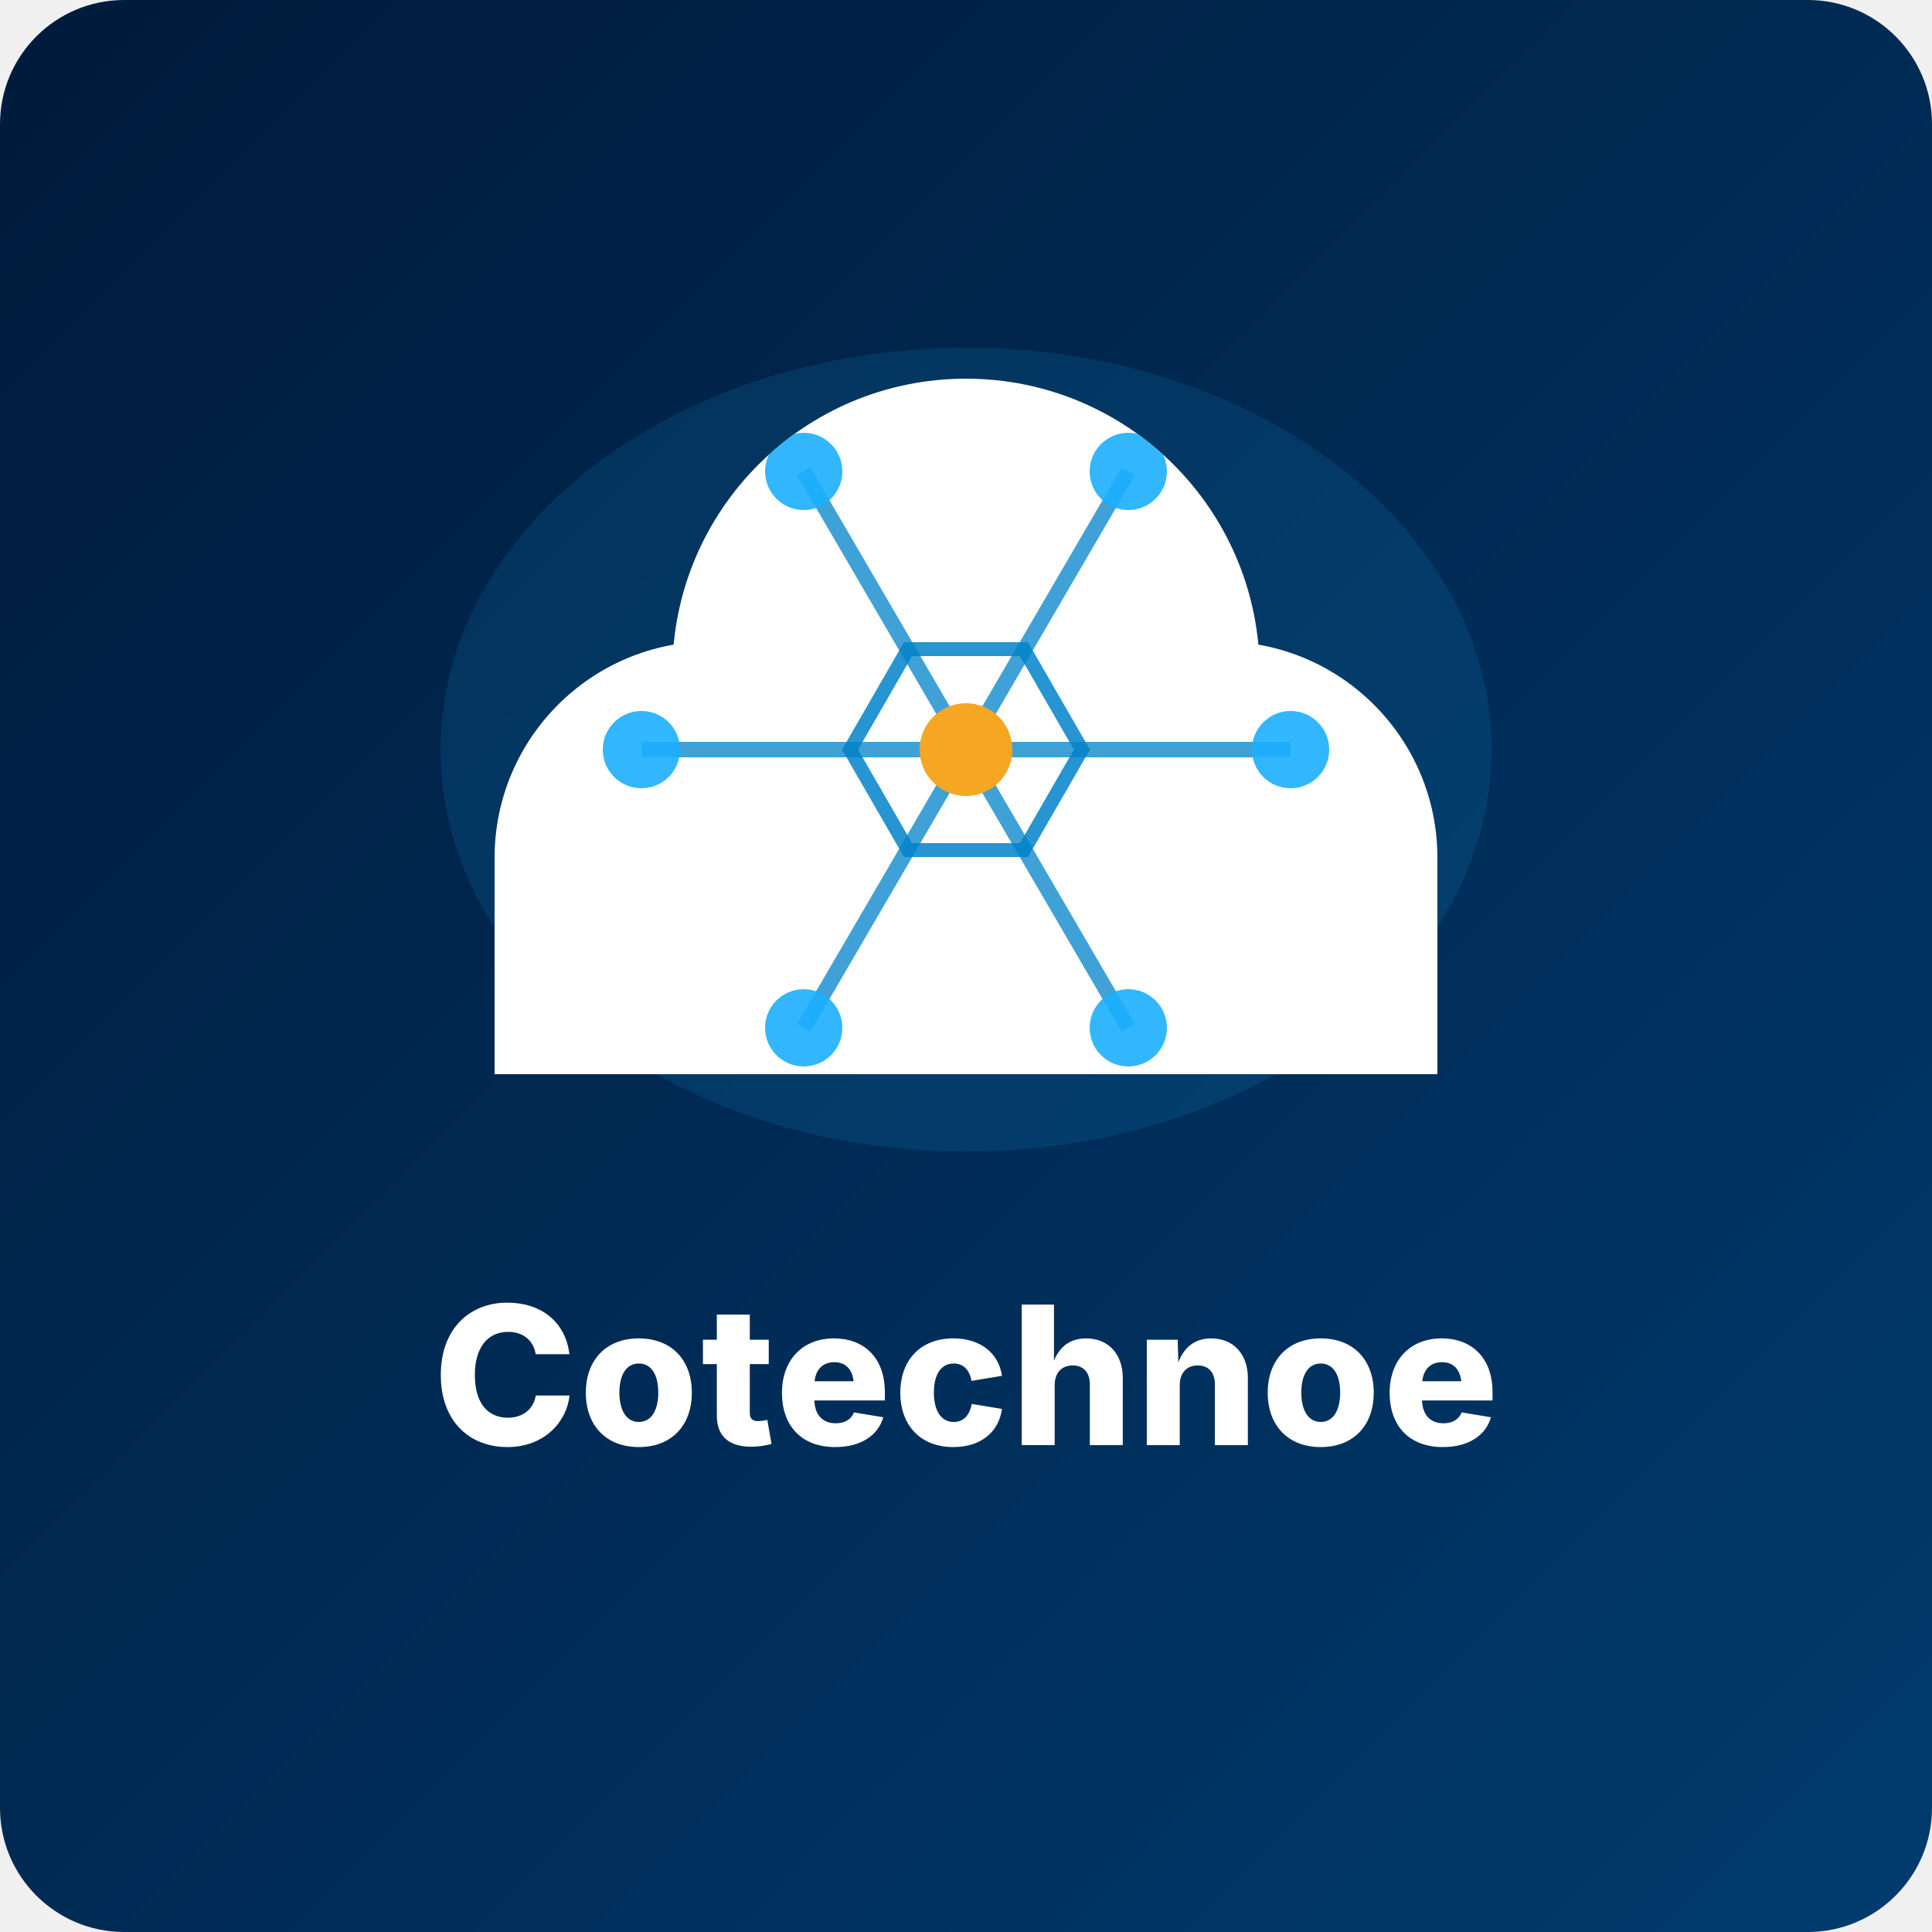
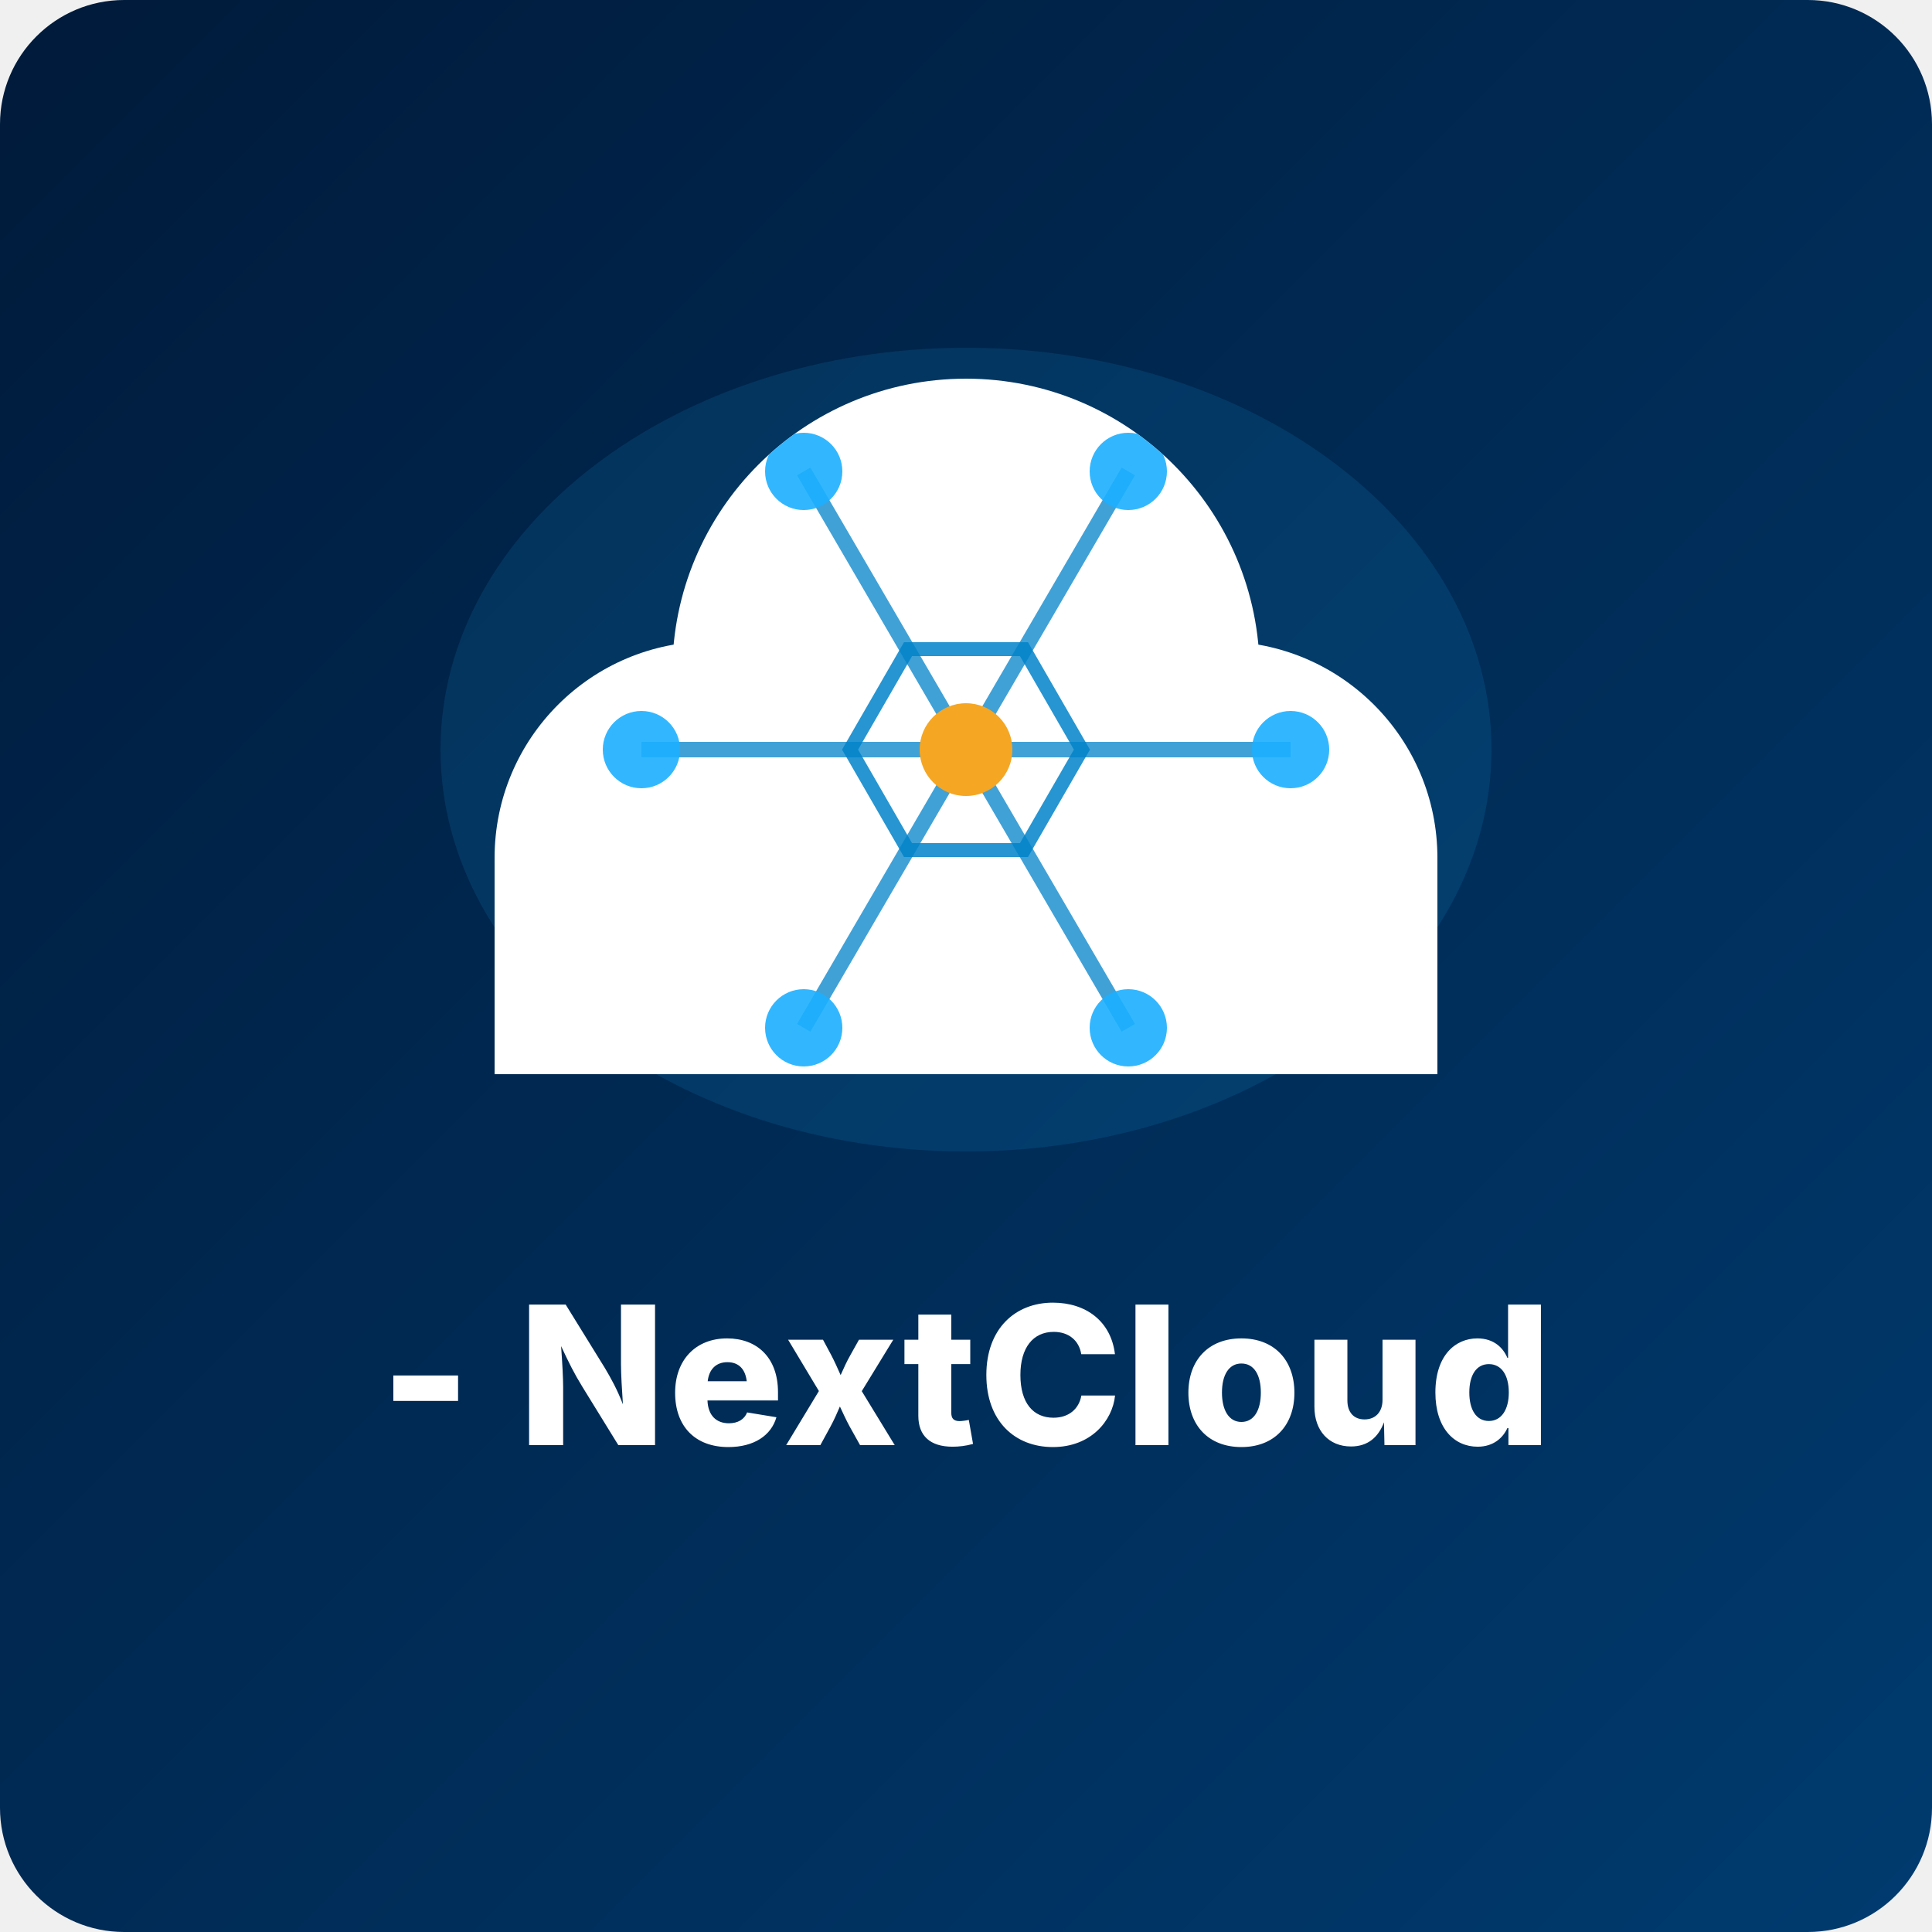
<svg xmlns="http://www.w3.org/2000/svg" viewBox="0 0 280 280" width="280" height="280">
  <defs>
    <linearGradient id="bgGrad4" x1="0%" y1="0%" x2="100%" y2="100%">
      <stop offset="0%" stop-color="#001A3A" />
      <stop offset="100%" stop-color="#003B6F" />
    </linearGradient>
    <linearGradient id="spokeGrad4" x1="0%" y1="0%" x2="100%" y2="0%">
      <stop offset="0%" stop-color="#0082C9" />
      <stop offset="100%" stop-color="#1CAFFF" />
    </linearGradient>
    <clipPath id="cloudClip4">
      <circle cx="107" cy="126" r="28" />
      <circle cx="140" cy="102" r="38" />
      <circle cx="173" cy="126" r="28" />
      <rect x="79" y="126" width="122" height="28" />
    </clipPath>
  </defs>
  <rect width="280" height="280" fill="url(#bgGrad4)" rx="18" />
  <g transform="translate(140 140) scale(1.12) translate(-140 -140)">
    <ellipse cx="140" cy="112" rx="68" ry="52" fill="rgba(28,175,255,0.12)" />
    <g fill="white">
      <circle cx="107" cy="126" r="28" />
      <circle cx="140" cy="102" r="38" />
      <circle cx="173" cy="126" r="28" />
      <rect x="79" y="126" width="122" height="28" />
    </g>
    <g clip-path="url(#cloudClip4)">
      <g stroke="#0082C9" stroke-width="2" opacity="0.75">
        <line x1="140" y1="112" x2="182" y2="112" />
        <line x1="140" y1="112" x2="161" y2="76" />
        <line x1="140" y1="112" x2="119" y2="76" />
        <line x1="140" y1="112" x2="98" y2="112" />
        <line x1="140" y1="112" x2="119" y2="148" />
        <line x1="140" y1="112" x2="161" y2="148" />
      </g>
      <polygon points="155,112 147.5,99 132.5,99 125,112 132.5,125 147.5,125" fill="none" stroke="#0082C9" stroke-width="1.8" opacity="0.85" />
      <g fill="#1CAFFF" opacity="0.90">
        <circle cx="182" cy="112" r="5" />
        <circle cx="161" cy="76" r="5" />
        <circle cx="119" cy="76" r="5" />
        <circle cx="98" cy="112" r="5" />
        <circle cx="119" cy="148" r="5" />
        <circle cx="161" cy="148" r="5" />
      </g>
      <circle cx="140" cy="112" r="6" fill="#F5A623" />
    </g>
-     <text x="140" y="202" text-anchor="middle" font-family="Inter, 'Helvetica Neue', Arial, sans-serif" font-weight="800" font-size="25" fill="white" letter-spacing="0.3">Cotechnoe</text>
+     <text x="140" y="202" text-anchor="middle" font-family="Inter, 'Helvetica Neue', Arial, sans-serif" font-weight="800" font-size="25" fill="white" letter-spacing="0.3">- NextCloud</text>
  </g>
</svg>
